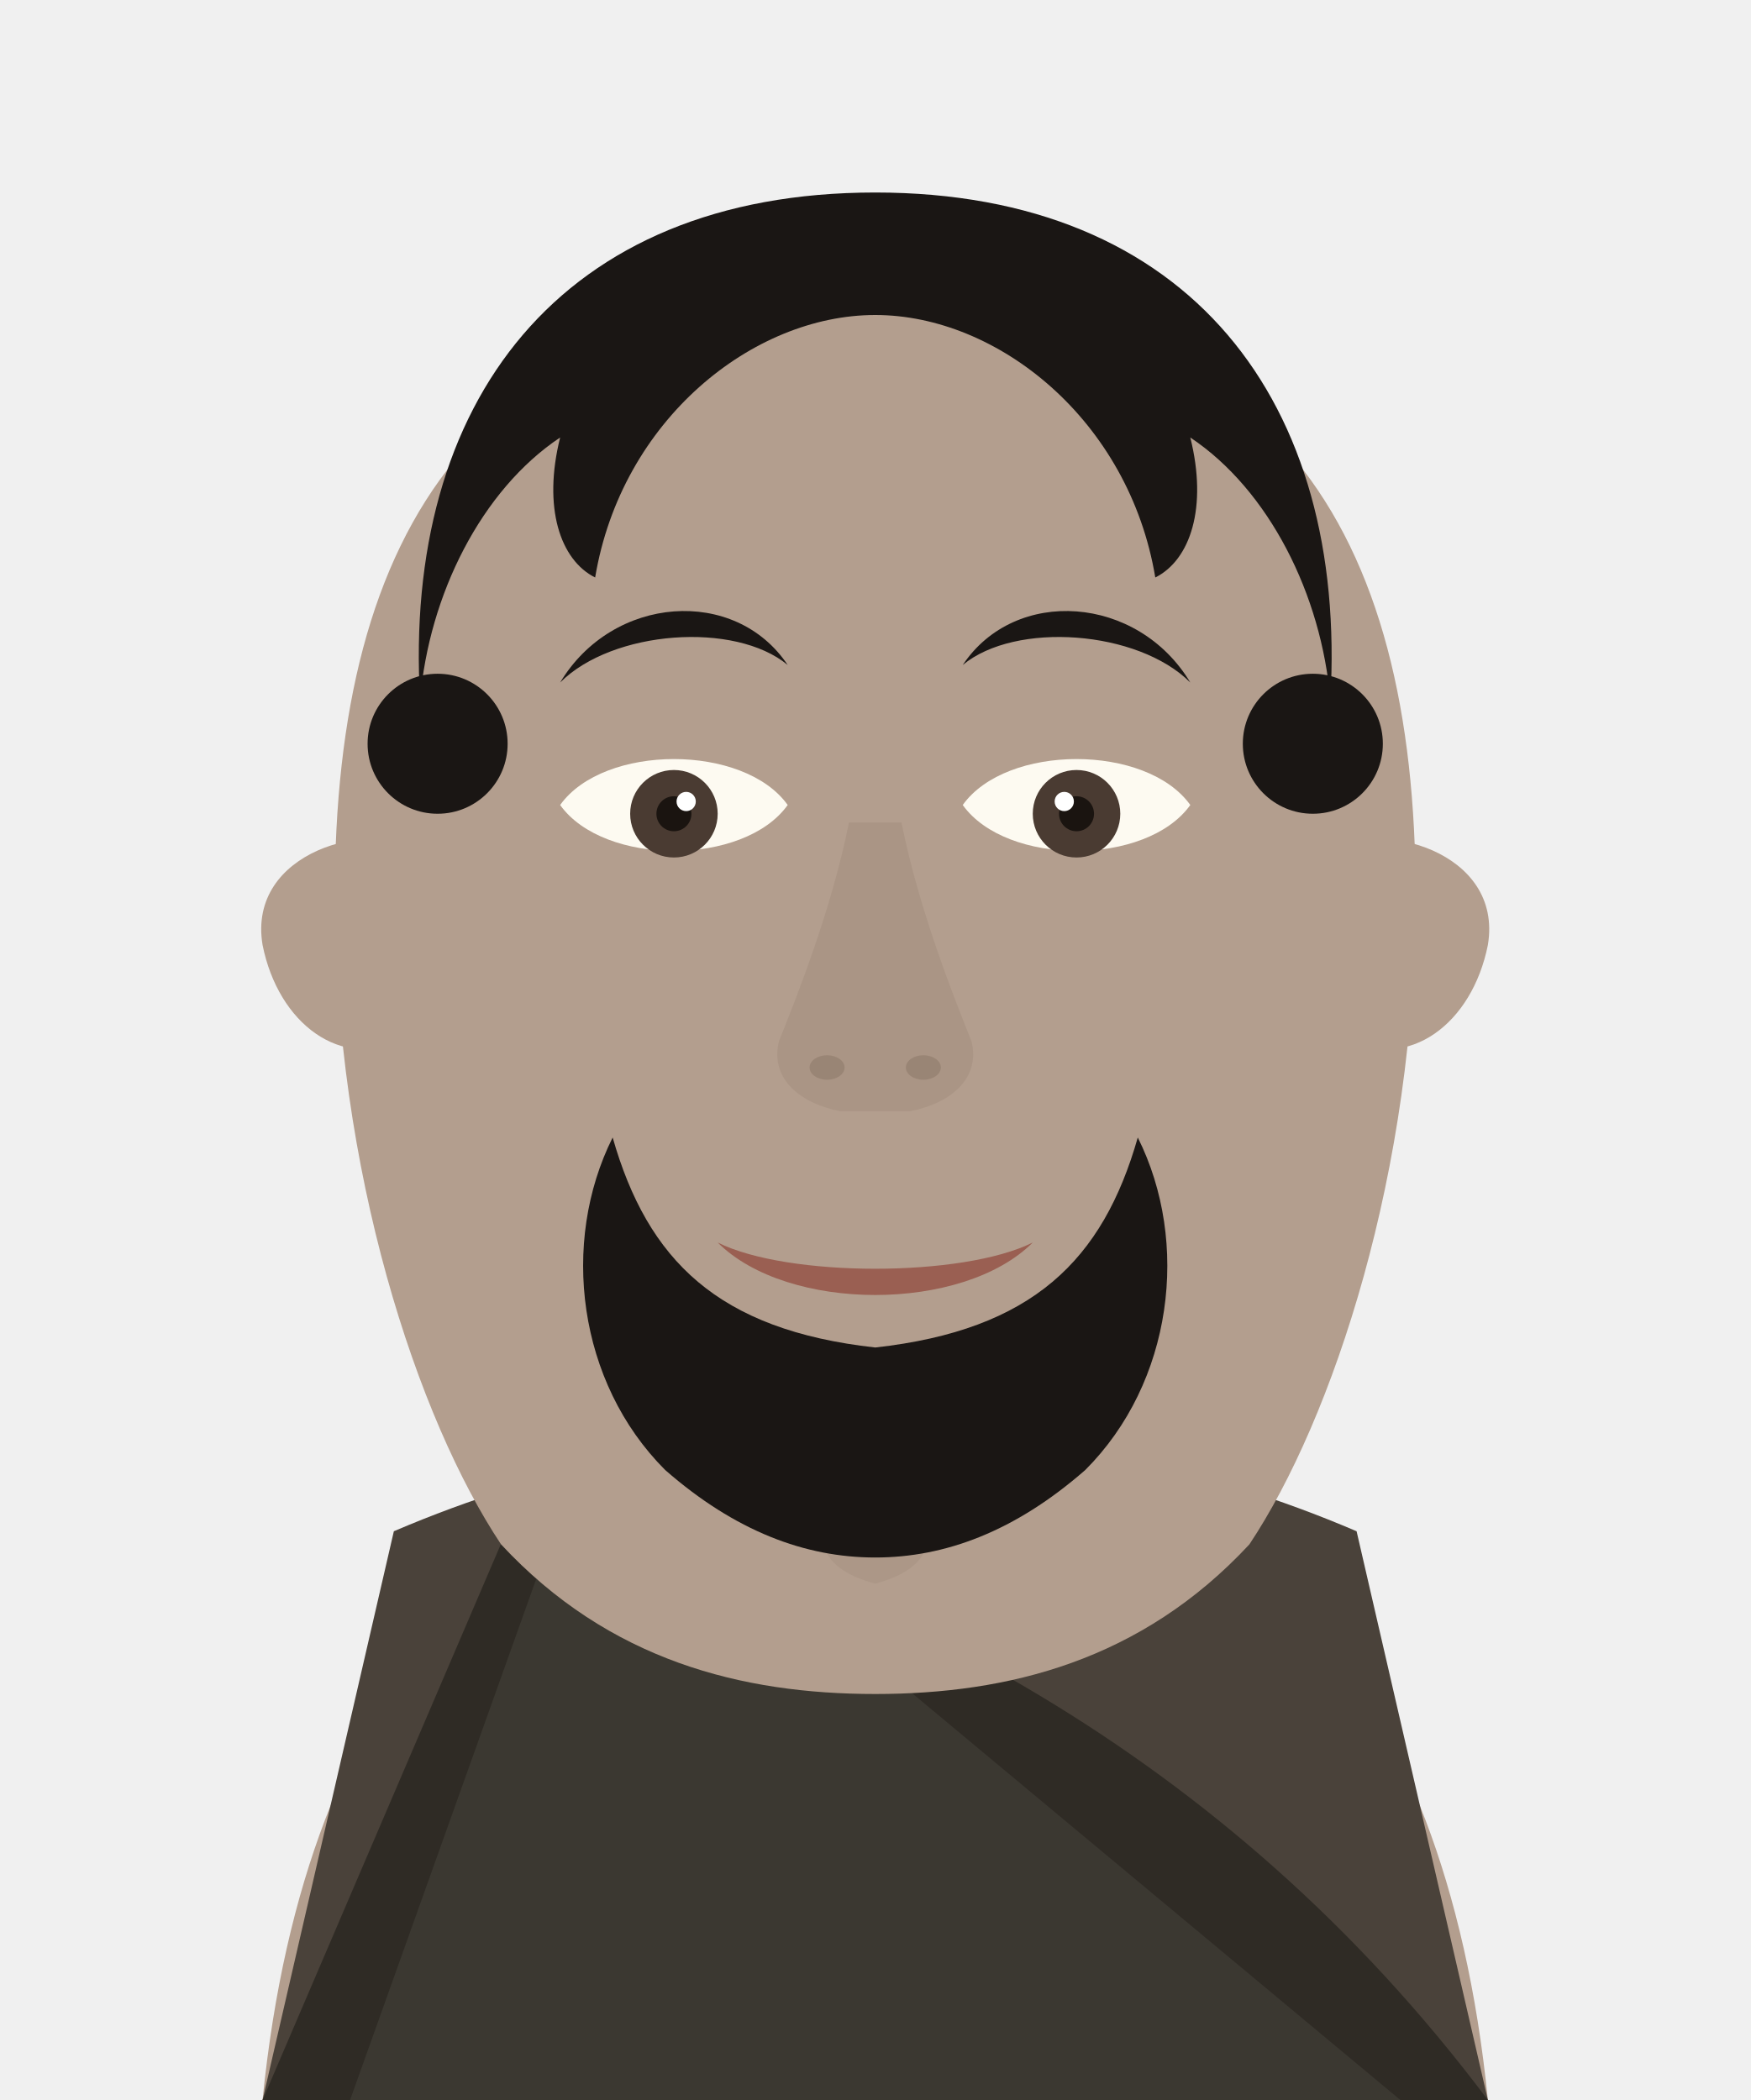
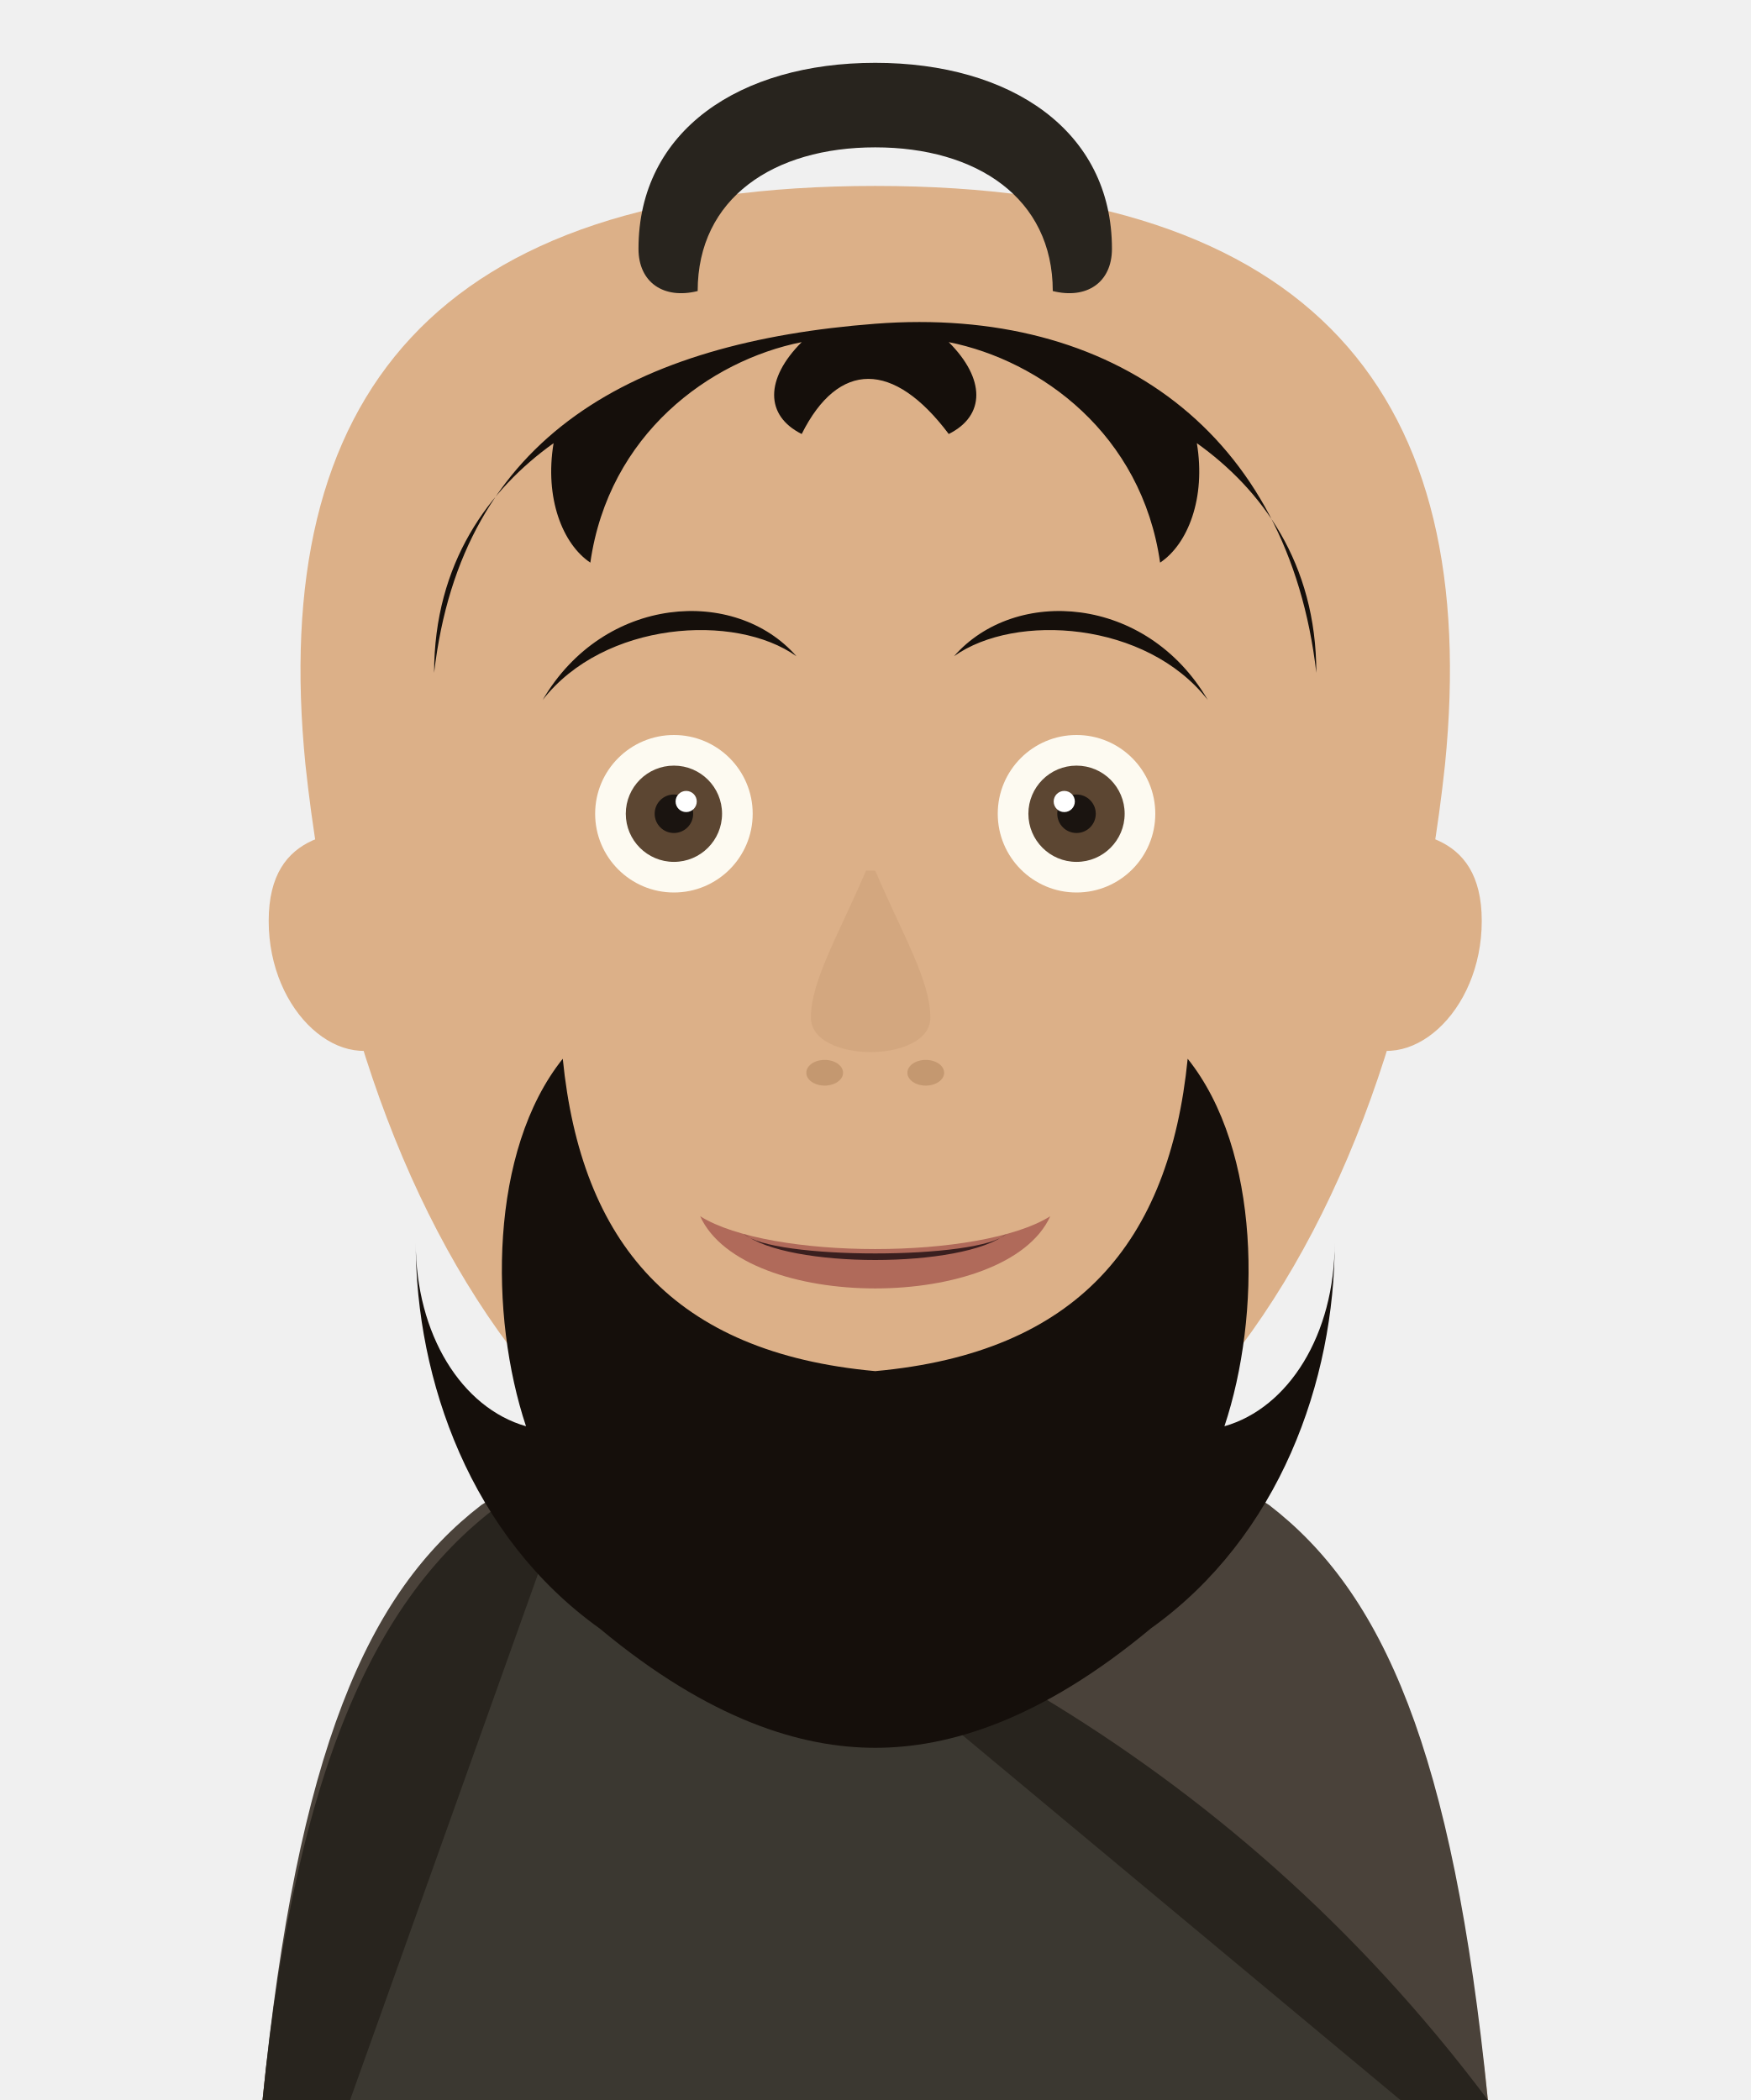
<svg xmlns="http://www.w3.org/2000/svg" viewBox="0 0 200 240" width="100%" height="100%">
-   <path d="M82,145 L82,185 C90,195 110,195 118,185 L118,145 Z" fill="#b39e8e" />
-   <path d="M82,145 L82,165 C90,175 110,175 118,165 L118,145 Z" fill="#958070" opacity="0.5" />
-   <path d="M30,240 C35,190 60,170 82,170 L118,170 C140,170 165,190 170,240 Z" fill="#b39e8e" />
-   <path d="M30,240 L170,240 L155,175 C120,160 80,160 45,175 Z" fill="#4a423a" />
-   <path d="M30,240 L60,170 C100,180 140,200 170,240 Z" fill="#2f2b25" />
+   <path d="M82,145 L82,185 C90,195 110,195 118,185 L118,145 Z" fill="#dcb088" />
+   <path d="M82,145 L82,165 C90,175 110,175 118,165 L118,145 Z" fill="#be926a" opacity="0.5" />
+   <path d="M30,240 C35,190 60,170 82,170 L118,170 C140,170 165,190 170,240 Z" fill="#dcb088" />
+   <path d="M30,240 C34,200 42,182 55,172 C70,162 130,162 145,172 C158,182 166,200 170,240 Z" fill="#4a423a" />
+   <path d="M30,240 C34,200 44,180 60,170 C100,180 140,200 170,240 Z" fill="#28241e" />
  <path d="M40,240 L65,170 L100,190 L160,240 Z" fill="#3b3831" />
-   <g transform="translate(48, 108) scale(0.9) translate(-48, -108)">
-     <path d="M48,96 C42,92 26,96 28,108 C30,118 38,124 46,120 C48,114 48,105 48,96 Z" fill="#b39e8e" />
+   <g transform="translate(100,100) scale(1.05) translate(-100,-100)">
+     <g transform="translate(48,95) scale(1) translate(-48,-95)">
+       <path d="M48,95 C42,95 34,95 34,105 C34,115 42,122 48,118 C54,122 62,115 62,105 C62,95 54,95 48,95 Z" fill="#dcb088" />
+     </g>
+     <g transform="translate(152,95) scale(1) translate(-152,-95)">
+       <path d="M152,95 C158,95 166,95 166,105 C166,115 158,122 152,118 C146,122 138,115 138,105 C138,95 146,95 152,95 Z" fill="#dcb088" />
+     </g>
  </g>
-   <g transform="translate(152, 108) scale(0.9) translate(-152, -108)">
-     <path d="M152,96 C158,92 174,96 172,108 C170,118 162,124 154,120 C152,114 152,105 152,96 Z" fill="#b39e8e" />
+   <g transform="translate(100,100) scale(1.05) translate(-100,-100)" />
+   <g transform="translate(100,100) scale(1.05) translate(-100,-100)">
+     <path d="M100,25 C148,25 166,48 162,88 C159,116 150,140 136,156 L118,178 C112,183 106,187 100,188 C94,187 88,183 82,178 L64,156 C50,140 41,116 38,88 C34,48 52,25 100,25 Z" fill="#dcb088" />
  </g>
-   <g transform="translate(100, 110) scale(0.95) translate(-100, -110)">
-     <path d="M100,30 C148,30 165,58 165,102 C165,135 155,165 145,180 C132,194 116,198 100,198 C84,198 68,194 55,180 C45,165 35,135 35,102 C35,58 52,30 100,30 Z" fill="#b39e8e" />
+   <g transform="translate(100,100) scale(1.05) translate(-100,-100)">
+     <path d="M84,163 L116,163 C116,174 111,182 100,185 C89,182 84,174 84,163 Z" fill="#dcb088" />
+     <path d="M98.3,171 L101.7,171 L101.3,183 L98.7,183 Z" fill="#c0946c" opacity="0.45" />
  </g>
-   <g transform="translate(100, 110) scale(1) translate(-100, -110)">
-     <path d="M93,164 L107,164 C107,176 107,179 100,181 C93,179 93,176 93,164 Z" fill="#978272" opacity="0.25" />
+   <g transform="translate(100,100) scale(1.05) translate(-100,-100)">
+     <path d="M66,120 C58,130 58,148 62,160 C55,158 50,150 50,140 C50,155 56,172 70,182 C82,192 92,195 100,195 C108,195 118,192 130,182 C144,172 150,155 150,140 C150,150 145,158 138,160 C142,148 142,130 134,120 C132,140 122,152 100,154 C78,152 68,140 66,120 Z" fill="#150f0b" />
  </g>
-   <path d="M70,130 C64,142 66,158 76,168 C84,175 92,178 100,178 C108,178 116,175 124,168 C134,158 136,142 130,130 C126,144 118,152 100,154 C82,152 74,144 70,130 Z" fill="#1a1614" />
-   <path d="M82,142 C90,146 110,146 118,142 C110,150 90,150 82,142 Z" fill="#9a5f52" />
-   <g transform="translate(100,110) scale(1) translate(-100,-110)">
-     <path d="M97,94 C95,104 91,114 89,119 C88,123 91,126 96,127 L104,127 C109,126 112,123 111,119 C109,114 105,104 103,94 Z" fill="#978272" opacity="0.32" />
-     <ellipse cx="94.5" cy="122" rx="2" ry="1.4" fill="#978272" opacity="0.85" />
-     <ellipse cx="105.5" cy="122" rx="2" ry="1.4" fill="#978272" opacity="0.85" />
+   <path d="M80,139 C88,144 112,144 120,139 C115,150 85,150 80,139 Z" fill="#b06a5a" />
+   <path d="M85,141 C90,145 110,145 115,141 C112,144 88,144 85,141 Z" fill="#3a1f1f" />
+   <g transform="translate(100,110) scale(1.05) translate(-100,-110)">
+     <path d="M99,100 C96,107 93,112 93,116 C93,121 106,121 106,116 C106,112 103,107 100,100 Z" fill="#c0946c" opacity="0.32" />
+     <ellipse cx="94.5" cy="122" rx="2" ry="1.4" fill="#c0946c" opacity="0.85" />
+     <ellipse cx="105.5" cy="122" rx="2" ry="1.4" fill="#c0946c" opacity="0.85" />
  </g>
-   <path d="M64,78 C70,68 84,67 90,76 C84,71 70,72 64,78 Z" fill="#1a1614" />
+   <path d="M62,80 C69,68 84,67 91,75 C84,70 69,71 62,80 Z" fill="#150f0b" />
  <g transform="translate(200,0) scale(-1,1)">
-     <path d="M64,78 C70,68 84,67 90,76 C84,71 70,72 64,78 Z" fill="#1a1614" />
+     <path d="M62,80 C69,68 84,67 91,75 C84,70 69,71 62,80 Z" fill="#150f0b" />
  </g>
-   <path d="M64,92 C69,85 85,85 90,92 C85,99 69,99 64,92 Z" fill="#fdfaf1" />
-   <circle cx="77" cy="93" r="5" fill="#4a3b32" />
-   <circle cx="77" cy="93" r="2" fill="#1a1410" />
-   <circle cx="78.4" cy="91.6" r="1.1" fill="#ffffff" />
+   <circle cx="77" cy="93" r="9" fill="#fdfaf1" />
+   <circle cx="77" cy="93" r="5.5" fill="#5c4632" />
+   <circle cx="77" cy="93" r="2.2" fill="#1a1410" />
+   <circle cx="78.4" cy="91.6" r="1.21" fill="#ffffff" />
  <g transform="translate(200,0) scale(-1,1)">
-     <path d="M64,92 C69,85 85,85 90,92 C85,99 69,99 64,92 Z" fill="#fdfaf1" />
-     <circle cx="77" cy="93" r="5" fill="#4a3b32" />
-     <circle cx="77" cy="93" r="2" fill="#1a1410" />
-     <circle cx="78.4" cy="91.6" r="1.1" fill="#ffffff" />
+     <circle cx="77" cy="93" r="9" fill="#fdfaf1" />
+     <circle cx="77" cy="93" r="5.5" fill="#5c4632" />
+     <circle cx="77" cy="93" r="2.2" fill="#1a1410" />
+     <circle cx="78.4" cy="91.6" r="1.21" fill="#ffffff" />
  </g>
-   <path d="M100,22 C136,22 154,46 152,80 C151,68 145,56 136,50 C138,58 136,64 132,66 C129,48 114,36 100,36 C86,36 71,48 68,66 C64,64 62,58 64,50 C55,56 49,68 48,80 C46,46 64,22 100,22 Z" fill="#1a1614" />
-   <circle cx="50" cy="85" r="8" fill="#1a1614" />
-   <circle cx="150" cy="85" r="8" fill="#1a1614" />
+   <g transform="translate(100,100) scale(1.05) translate(-100,-100)">
+     <path d="M100,40 C126,38 145,52 148,78 C148,66 142,58 135,53 C136,59 134,64 131,66 C129,52 118,44 108,42 C112,46 112,50 108,52 C102,44 96,44 92,52 C88,50 88,46 92,42 C82,44 71,52 69,66 C66,64 64,59 65,53 C58,58 52,66 52,78 C55,52 74,42 100,40 Z" fill="#150f0b" />
+   </g>
+   <g transform="translate(100,100) scale(1.05) translate(-100,-100)">
+     <g transform="translate(100,30) scale(0.92) translate(-100,-30)">
+       <path d="M72,32 C72,18 84,10 100,10 C116,10 128,18 128,32 C128,36 125,38 121,37 C121,26 112,20 100,20 C88,20 79,26 79,37 C75,38 72,36 72,32 Z" fill="#28241e" />
+     </g>
+   </g>
</svg>
